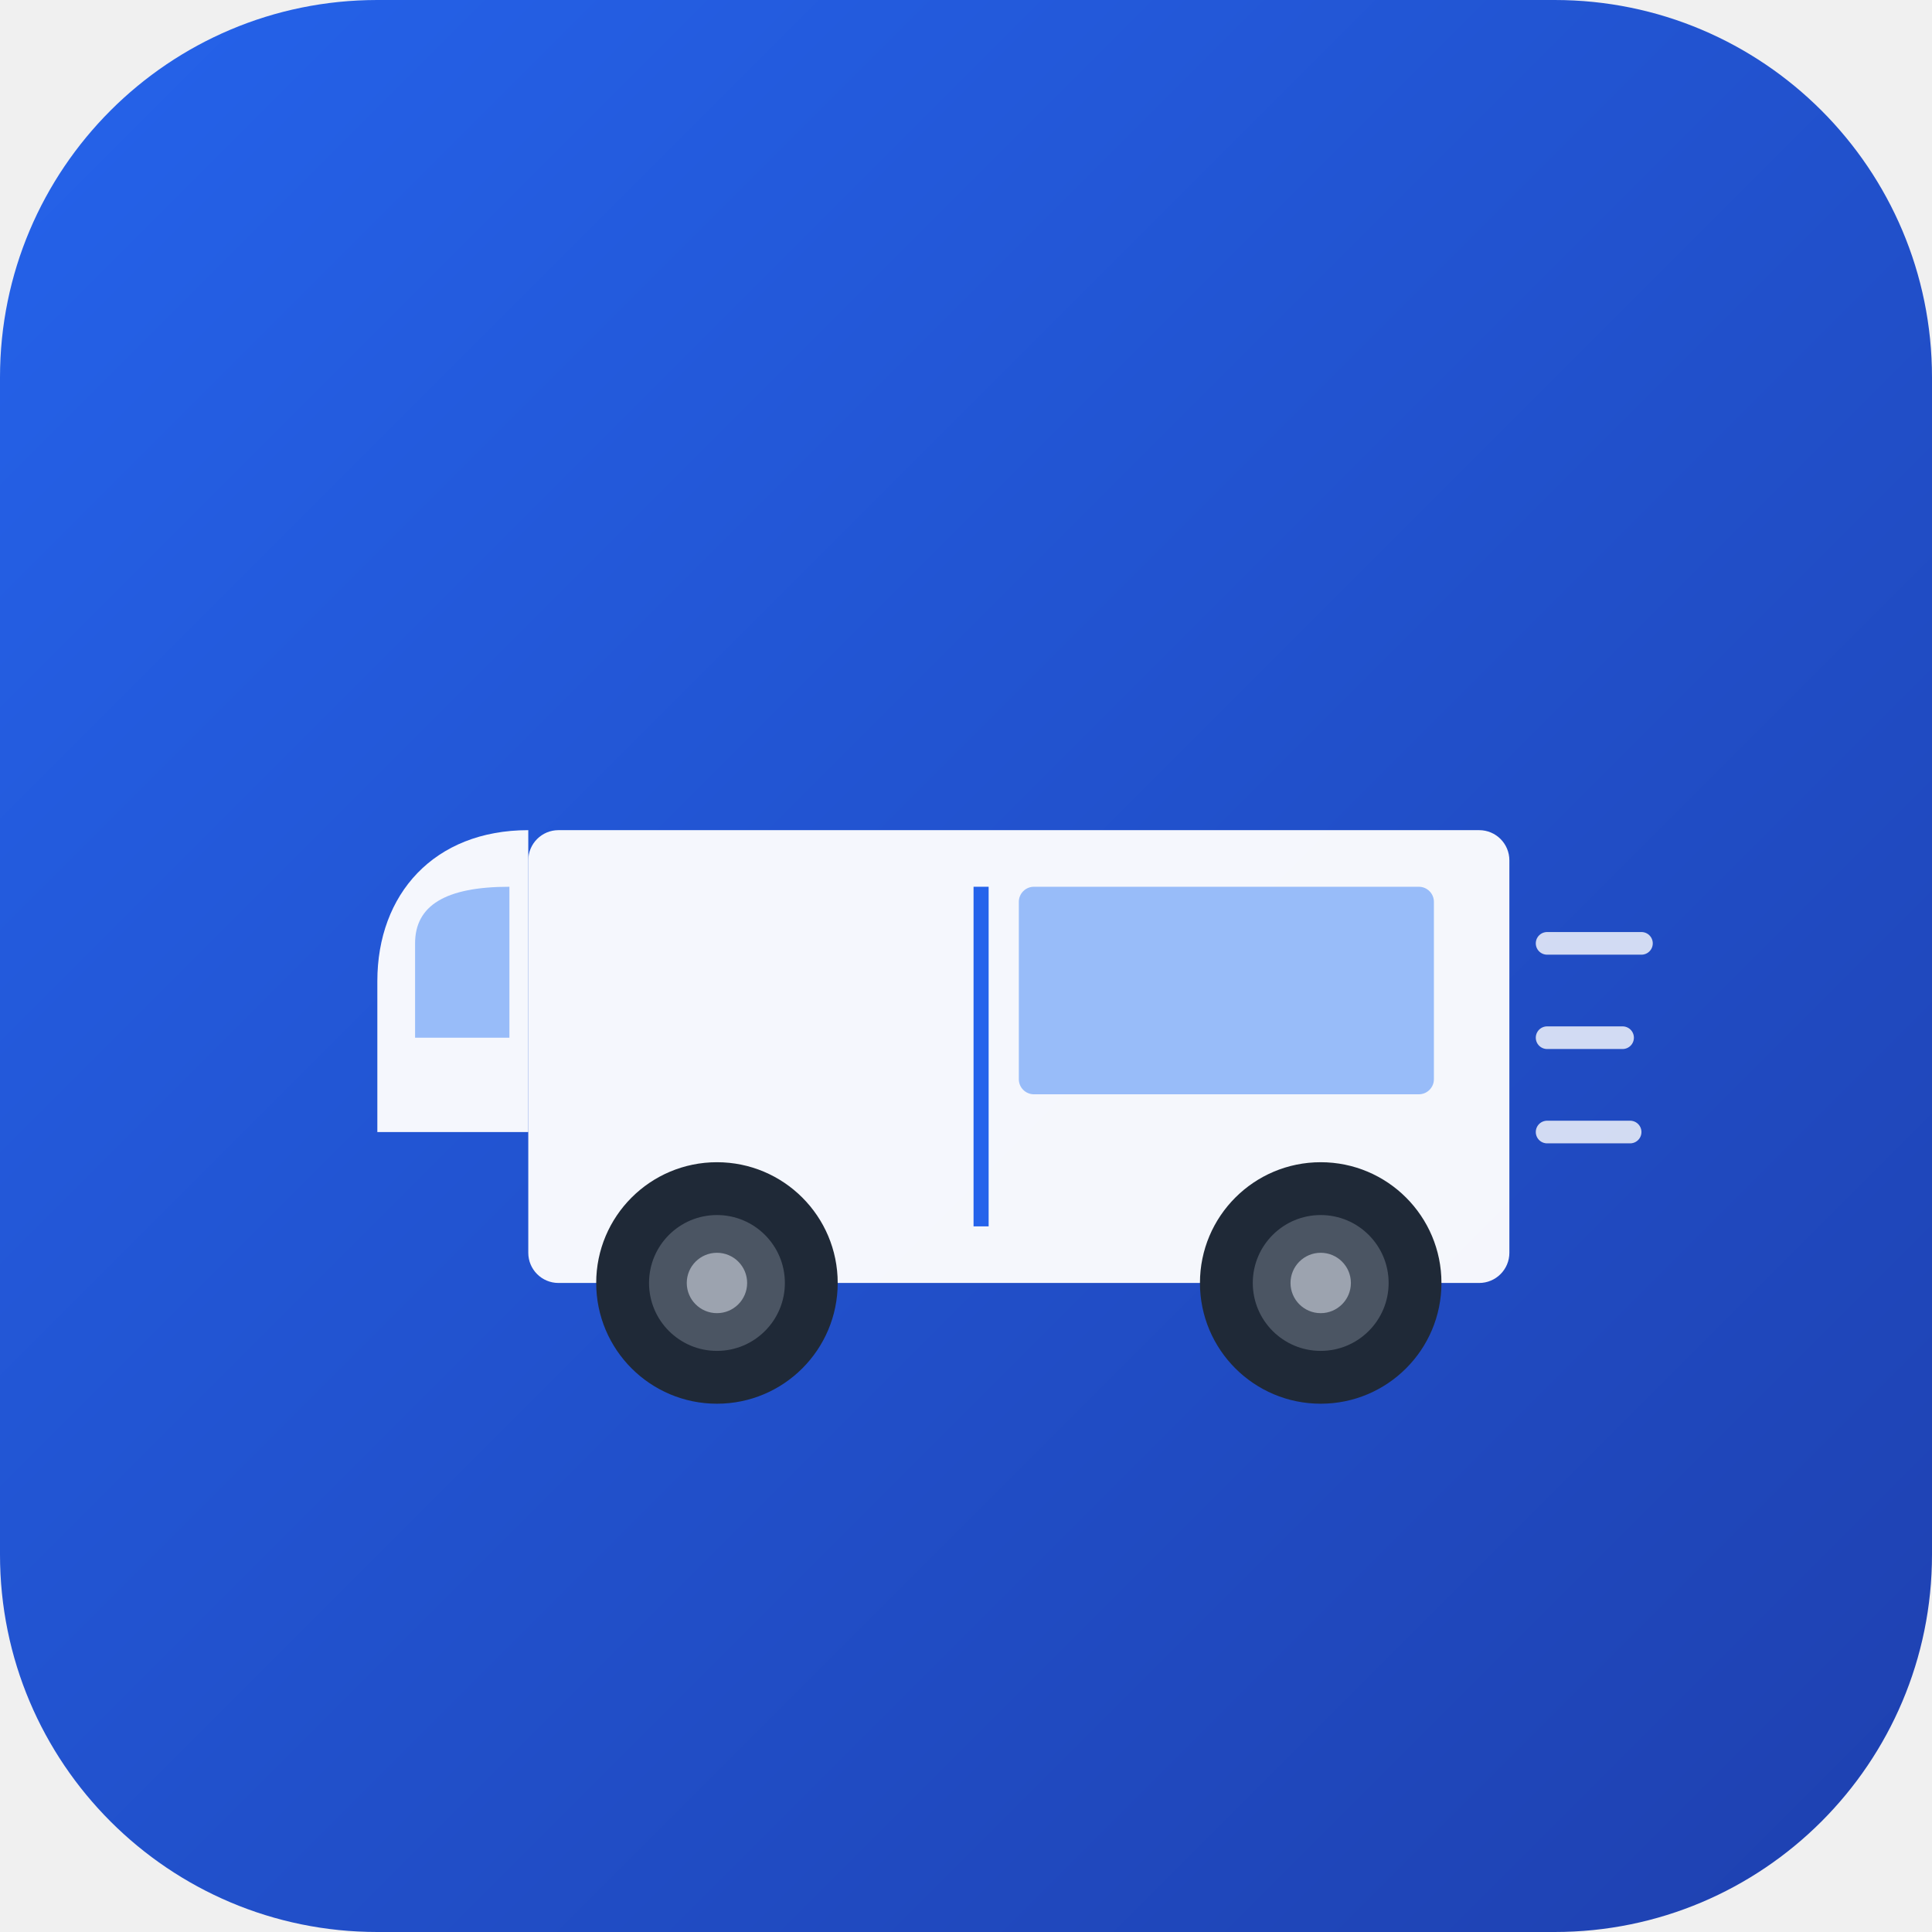
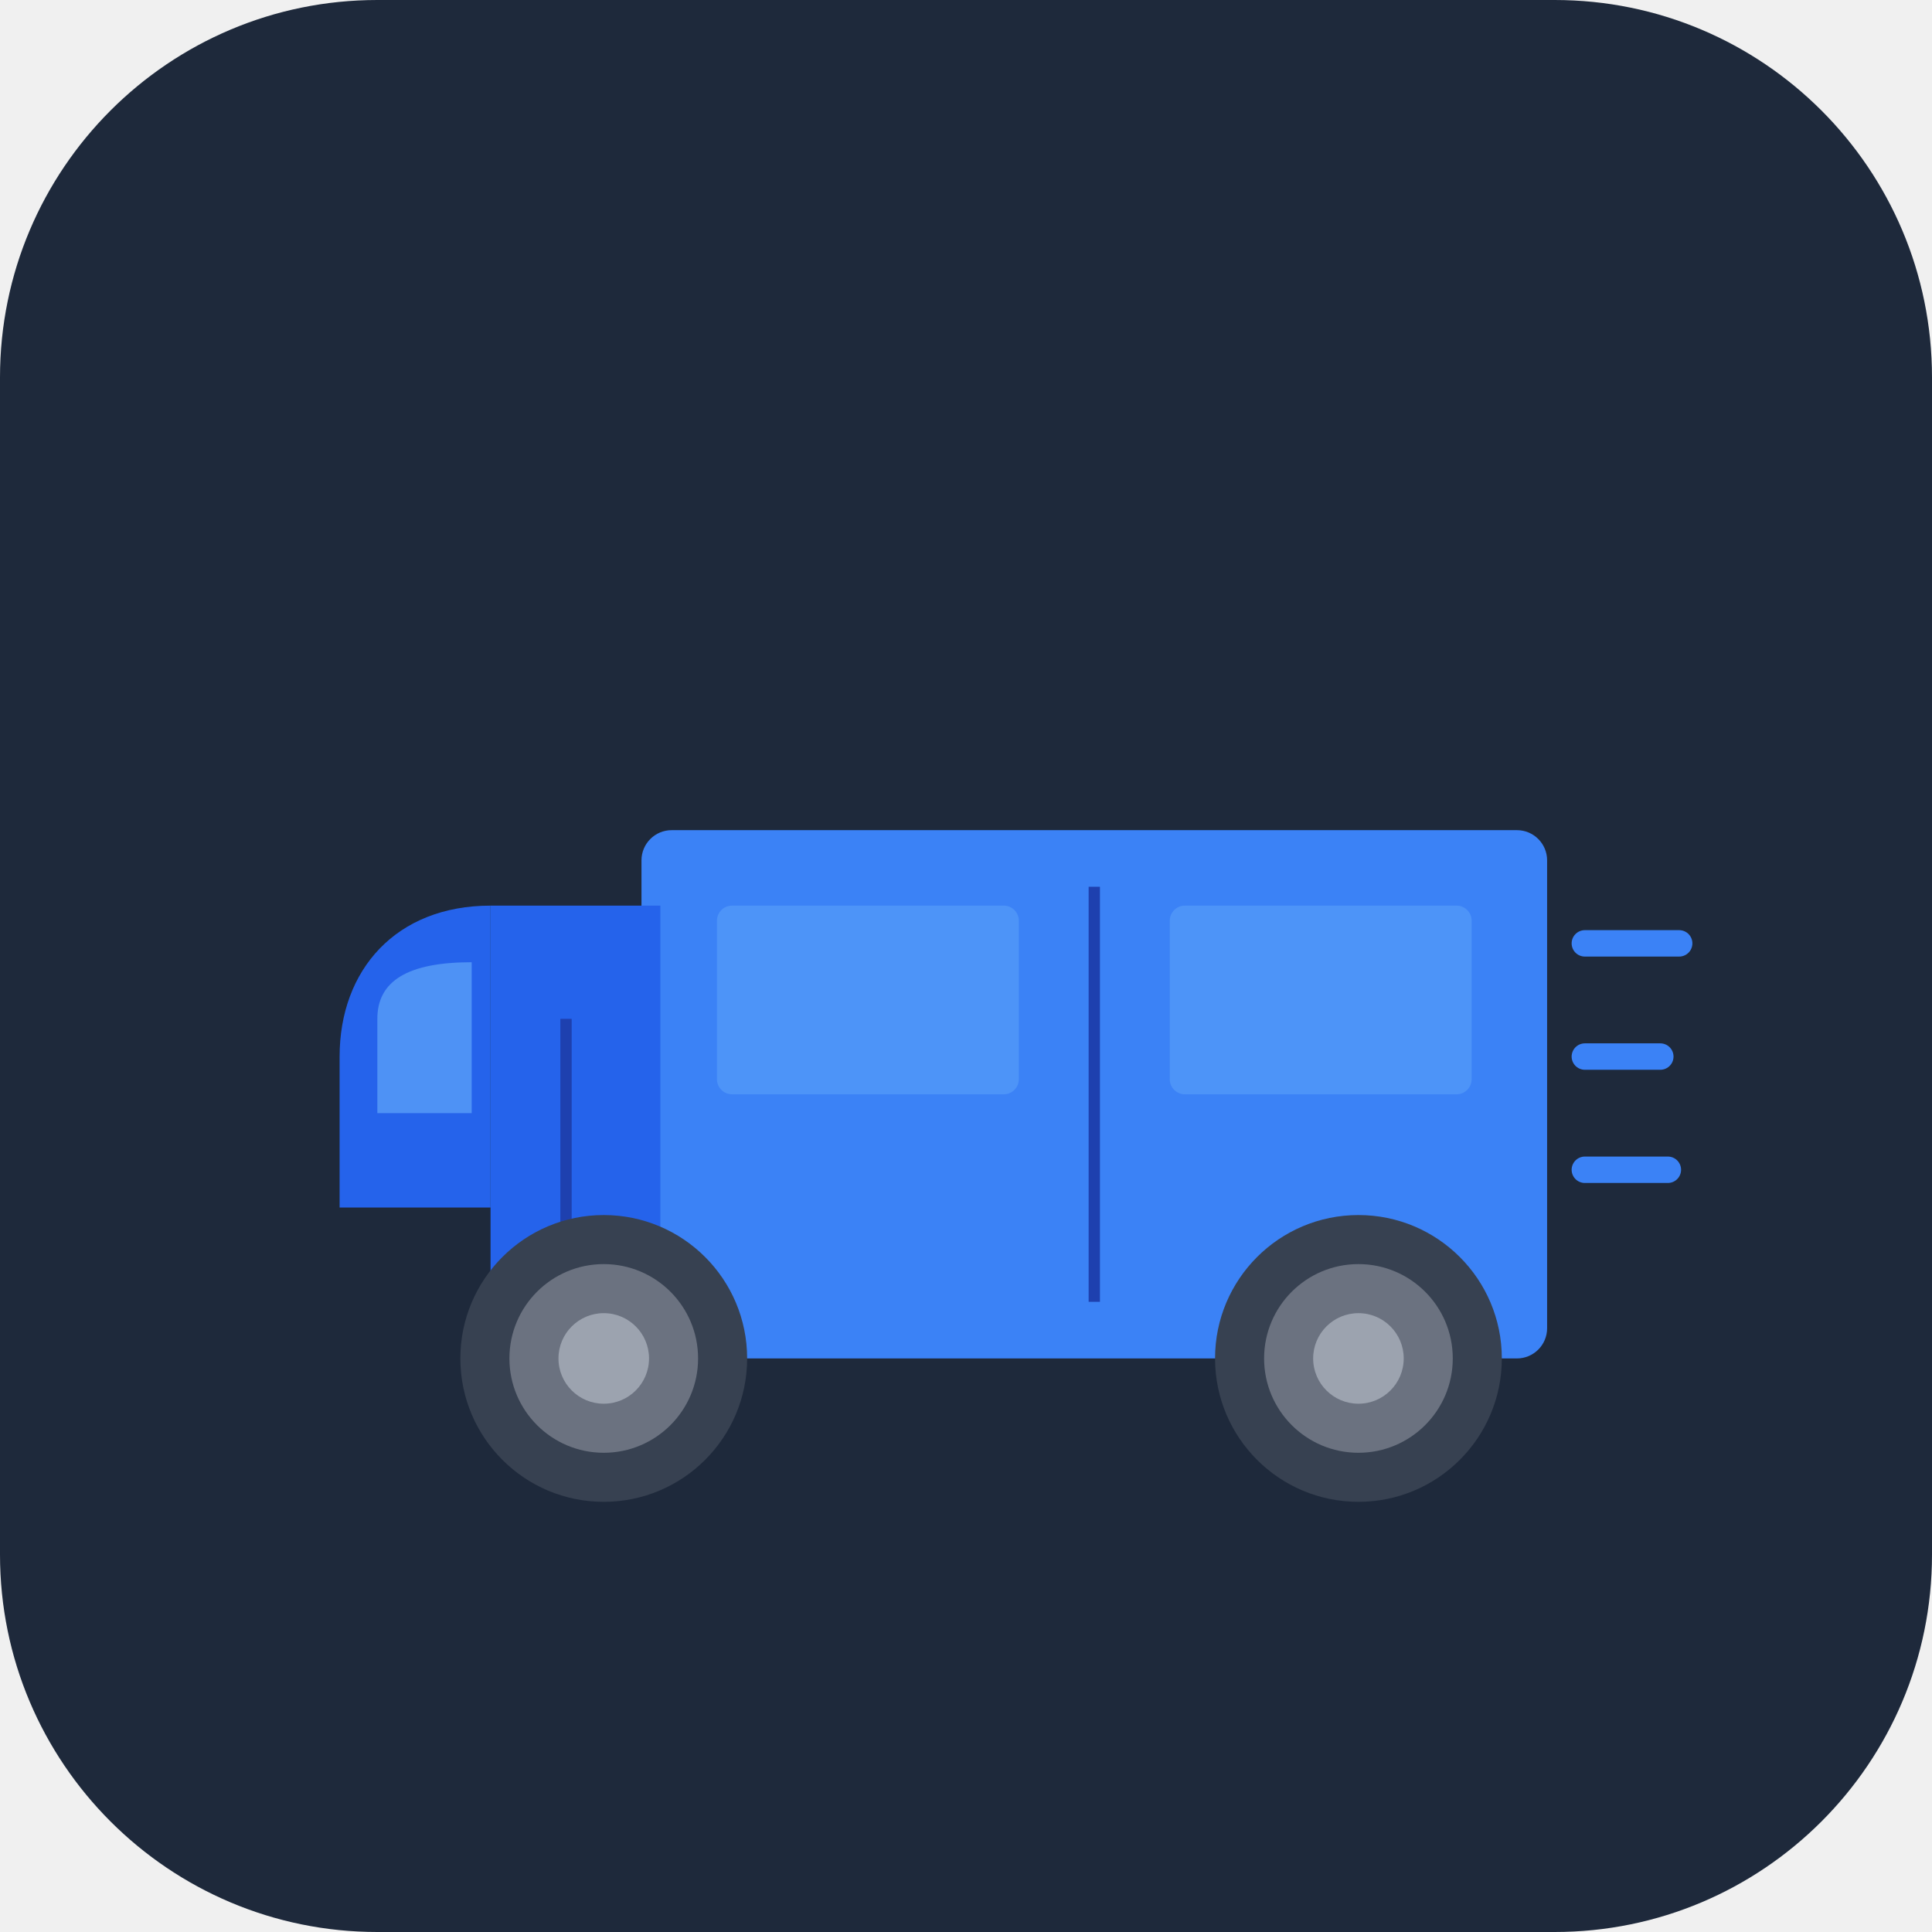
<svg xmlns="http://www.w3.org/2000/svg" width="512" height="512" viewBox="0 0 512 512" fill="none">
-   <defs>
-     <linearGradient id="bg-gradient" x1="0%" y1="0%" x2="100%" y2="100%">
-       <stop offset="0%" style="stop-color:#2563eb;stop-opacity:1" />
-       <stop offset="100%" style="stop-color:#1e40af;stop-opacity:1" />
-     </linearGradient>
-   </defs>
-   <rect width="512" height="512" rx="100" fill="url(#bg-gradient)" />
-   <g transform="translate(90, 140)">
-     <rect x="50" y="80" width="260" height="120" rx="8" fill="white" opacity="0.95" />
-     <path d="M 50 80 L 50 160 L 10 160 L 10 120 C 10 97 25 80 50 80 Z" fill="white" opacity="0.95" />
-     <path d="M 45 95 L 45 135 L 20 135 L 20 110 C 20 100 28 95 45 95 Z" fill="#3b82f6" opacity="0.5" />
-     <line x1="170" y1="95" x2="170" y2="185" stroke="#2563eb" stroke-width="4" />
-     <rect x="180" y="95" width="110" height="55" rx="4" fill="#3b82f6" opacity="0.5" />
-     <circle cx="100" cy="200" r="32" fill="#1f2937" />
-     <circle cx="100" cy="200" r="18" fill="#4b5563" />
-     <circle cx="100" cy="200" r="8" fill="#9ca3af" />
-     <circle cx="260" cy="200" r="32" fill="#1f2937" />
-     <circle cx="260" cy="200" r="18" fill="#4b5563" />
-     <circle cx="260" cy="200" r="8" fill="#9ca3af" />
-     <line x1="320" y1="110" x2="345" y2="110" stroke="white" stroke-width="6" stroke-linecap="round" opacity="0.8" />
-     <line x1="320" y1="135" x2="340" y2="135" stroke="white" stroke-width="6" stroke-linecap="round" opacity="0.8" />
-     <line x1="320" y1="160" x2="342" y2="160" stroke="white" stroke-width="6" stroke-linecap="round" opacity="0.8" />
+   <rect width="512" height="512" rx="100" fill="#1e293b" />
+   <g transform="translate(80, 140)">
+     <g>
+       <rect x="90" y="80" width="240" height="140" rx="8" fill="#3b82f6" />
+       <path d="M 50 100 L 50 180 L 10 180 L 10 140 C 10 117 25 100 50 100 Z" fill="#2563eb" />
+       <rect x="50" y="100" width="45" height="120" fill="#2563eb" />
+       <path d="M 45 115 L 45 155 L 20 155 L 20 130 C 20 120 28 115 45 115 Z" fill="#60a5fa" opacity="0.7" />
+       <line x1="70" y1="130" x2="70" y2="200" stroke="#1e40af" stroke-width="3" />
+       <line x1="210" y1="95" x2="210" y2="205" stroke="#1e40af" stroke-width="3" />
+       <rect x="110" y="100" width="80" height="50" rx="4" fill="#60a5fa" opacity="0.5" />
+       <rect x="230" y="100" width="80" height="50" rx="4" fill="#60a5fa" opacity="0.5" />
+       <circle cx="80" cy="220" r="38" fill="#374151" />
+       <circle cx="80" cy="220" r="25" fill="#6b7280" />
+       <circle cx="80" cy="220" r="12" fill="#9ca3af" />
+       <circle cx="280" cy="220" r="38" fill="#374151" />
+       <circle cx="280" cy="220" r="25" fill="#6b7280" />
+       <circle cx="280" cy="220" r="12" fill="#9ca3af" />
+       <line x1="340" y1="110" x2="365" y2="110" stroke="#3b82f6" stroke-width="7" stroke-linecap="round" />
+       <line x1="340" y1="140" x2="360" y2="140" stroke="#3b82f6" stroke-width="7" stroke-linecap="round" />
+       <line x1="340" y1="170" x2="362" y2="170" stroke="#3b82f6" stroke-width="7" stroke-linecap="round" />
+     </g>
  </g>
</svg>
